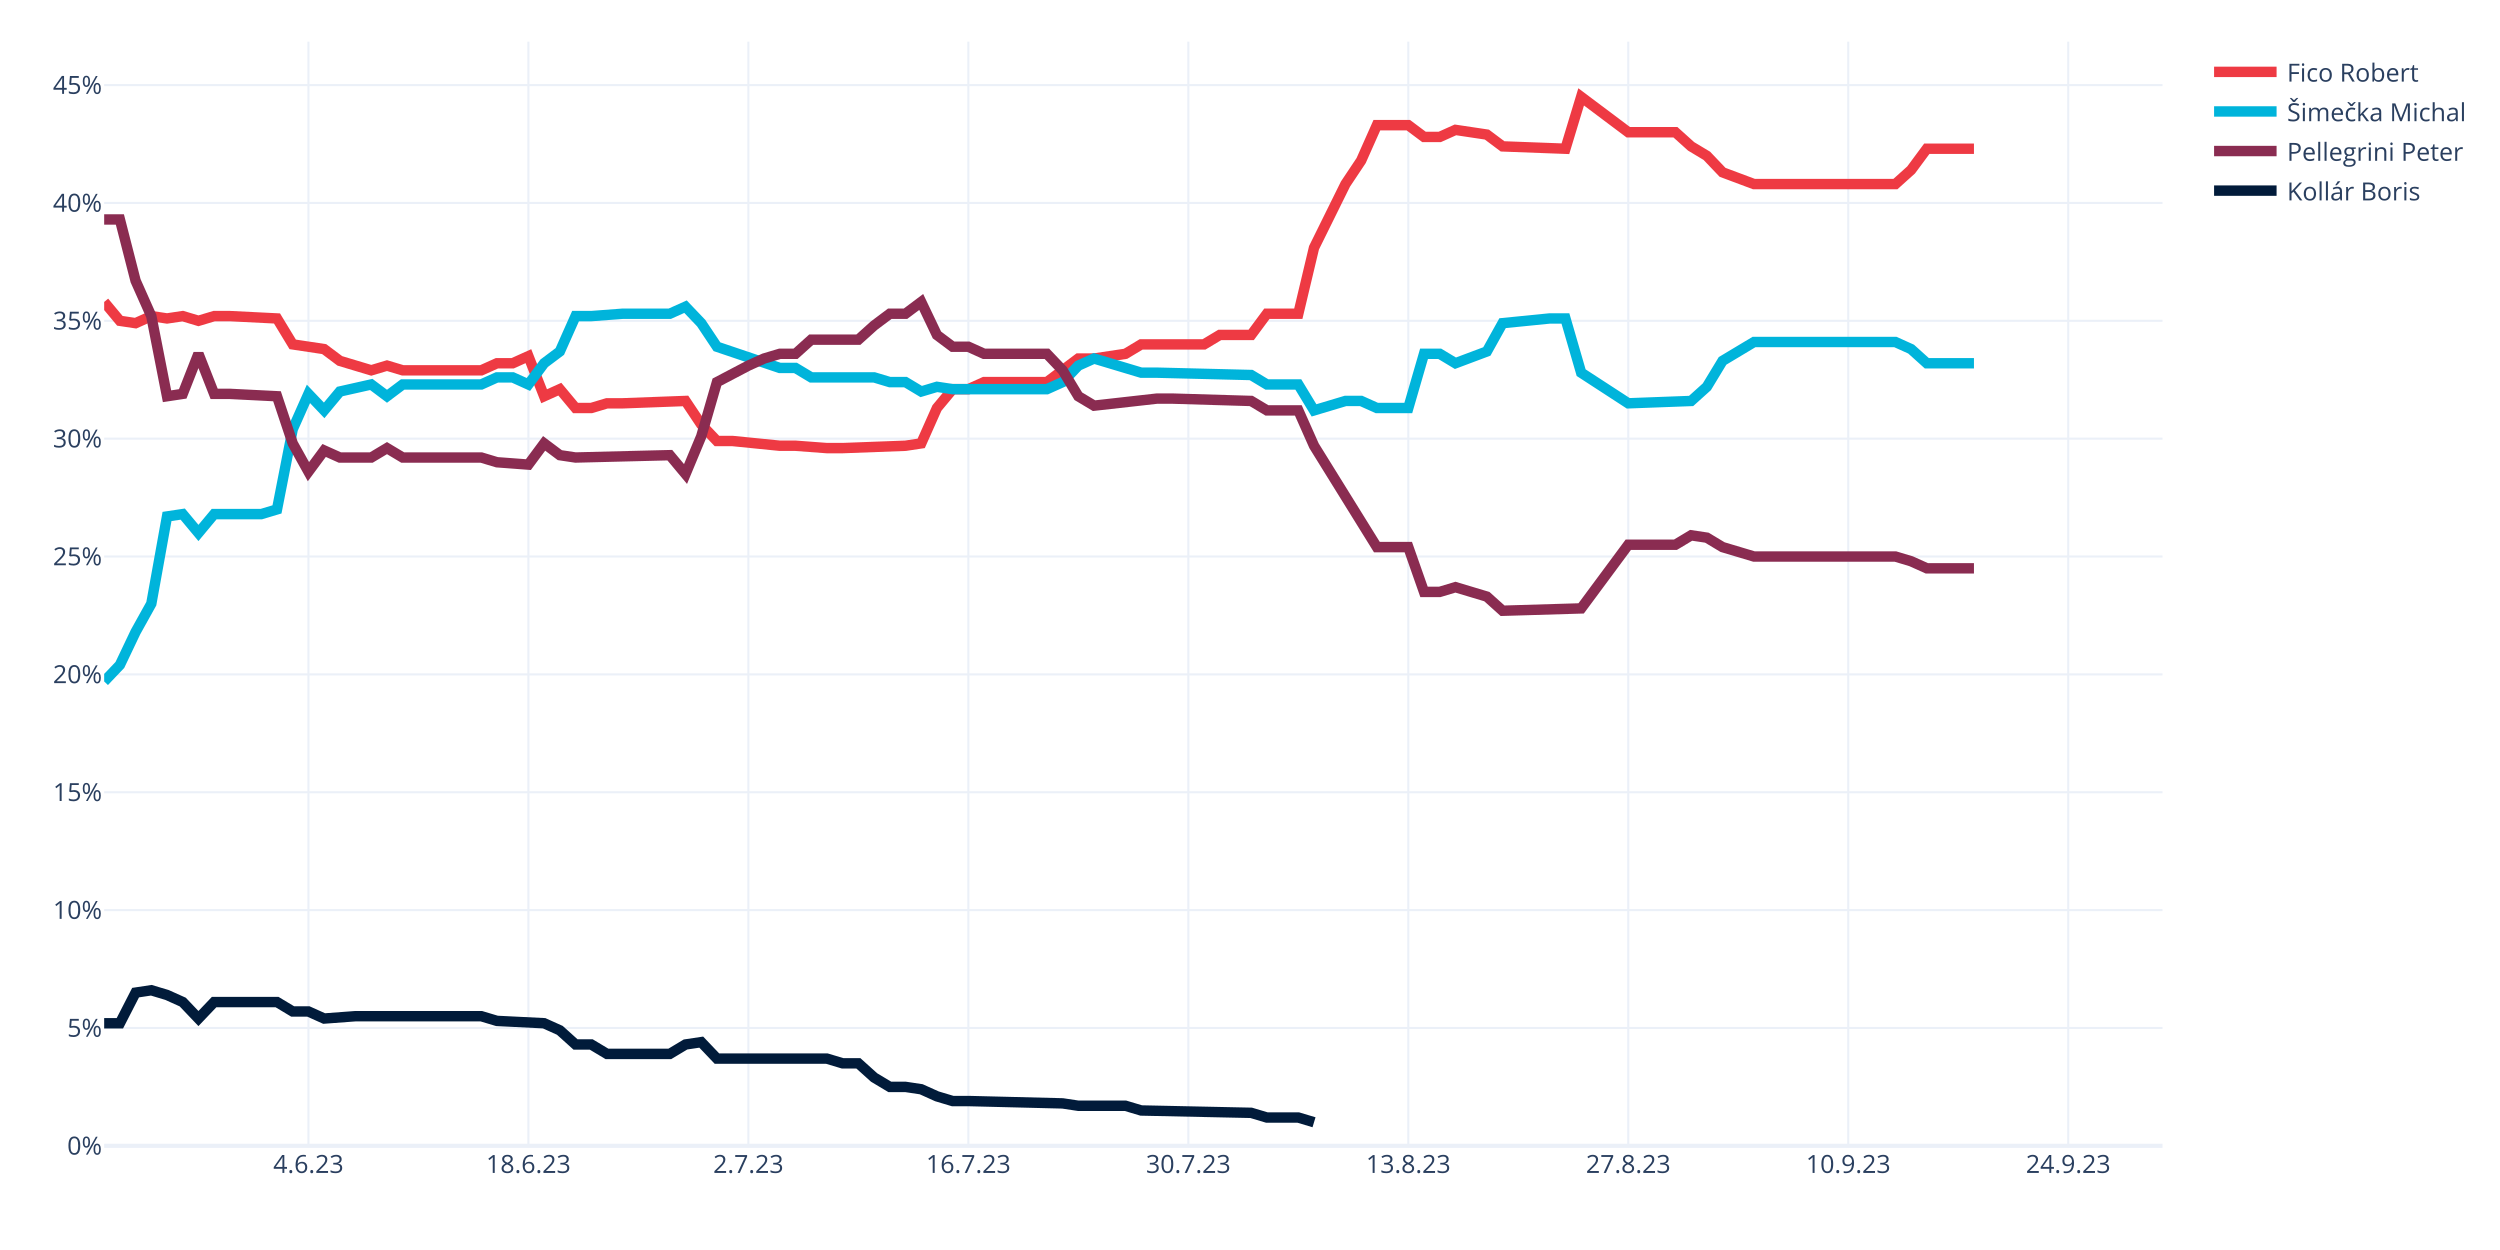
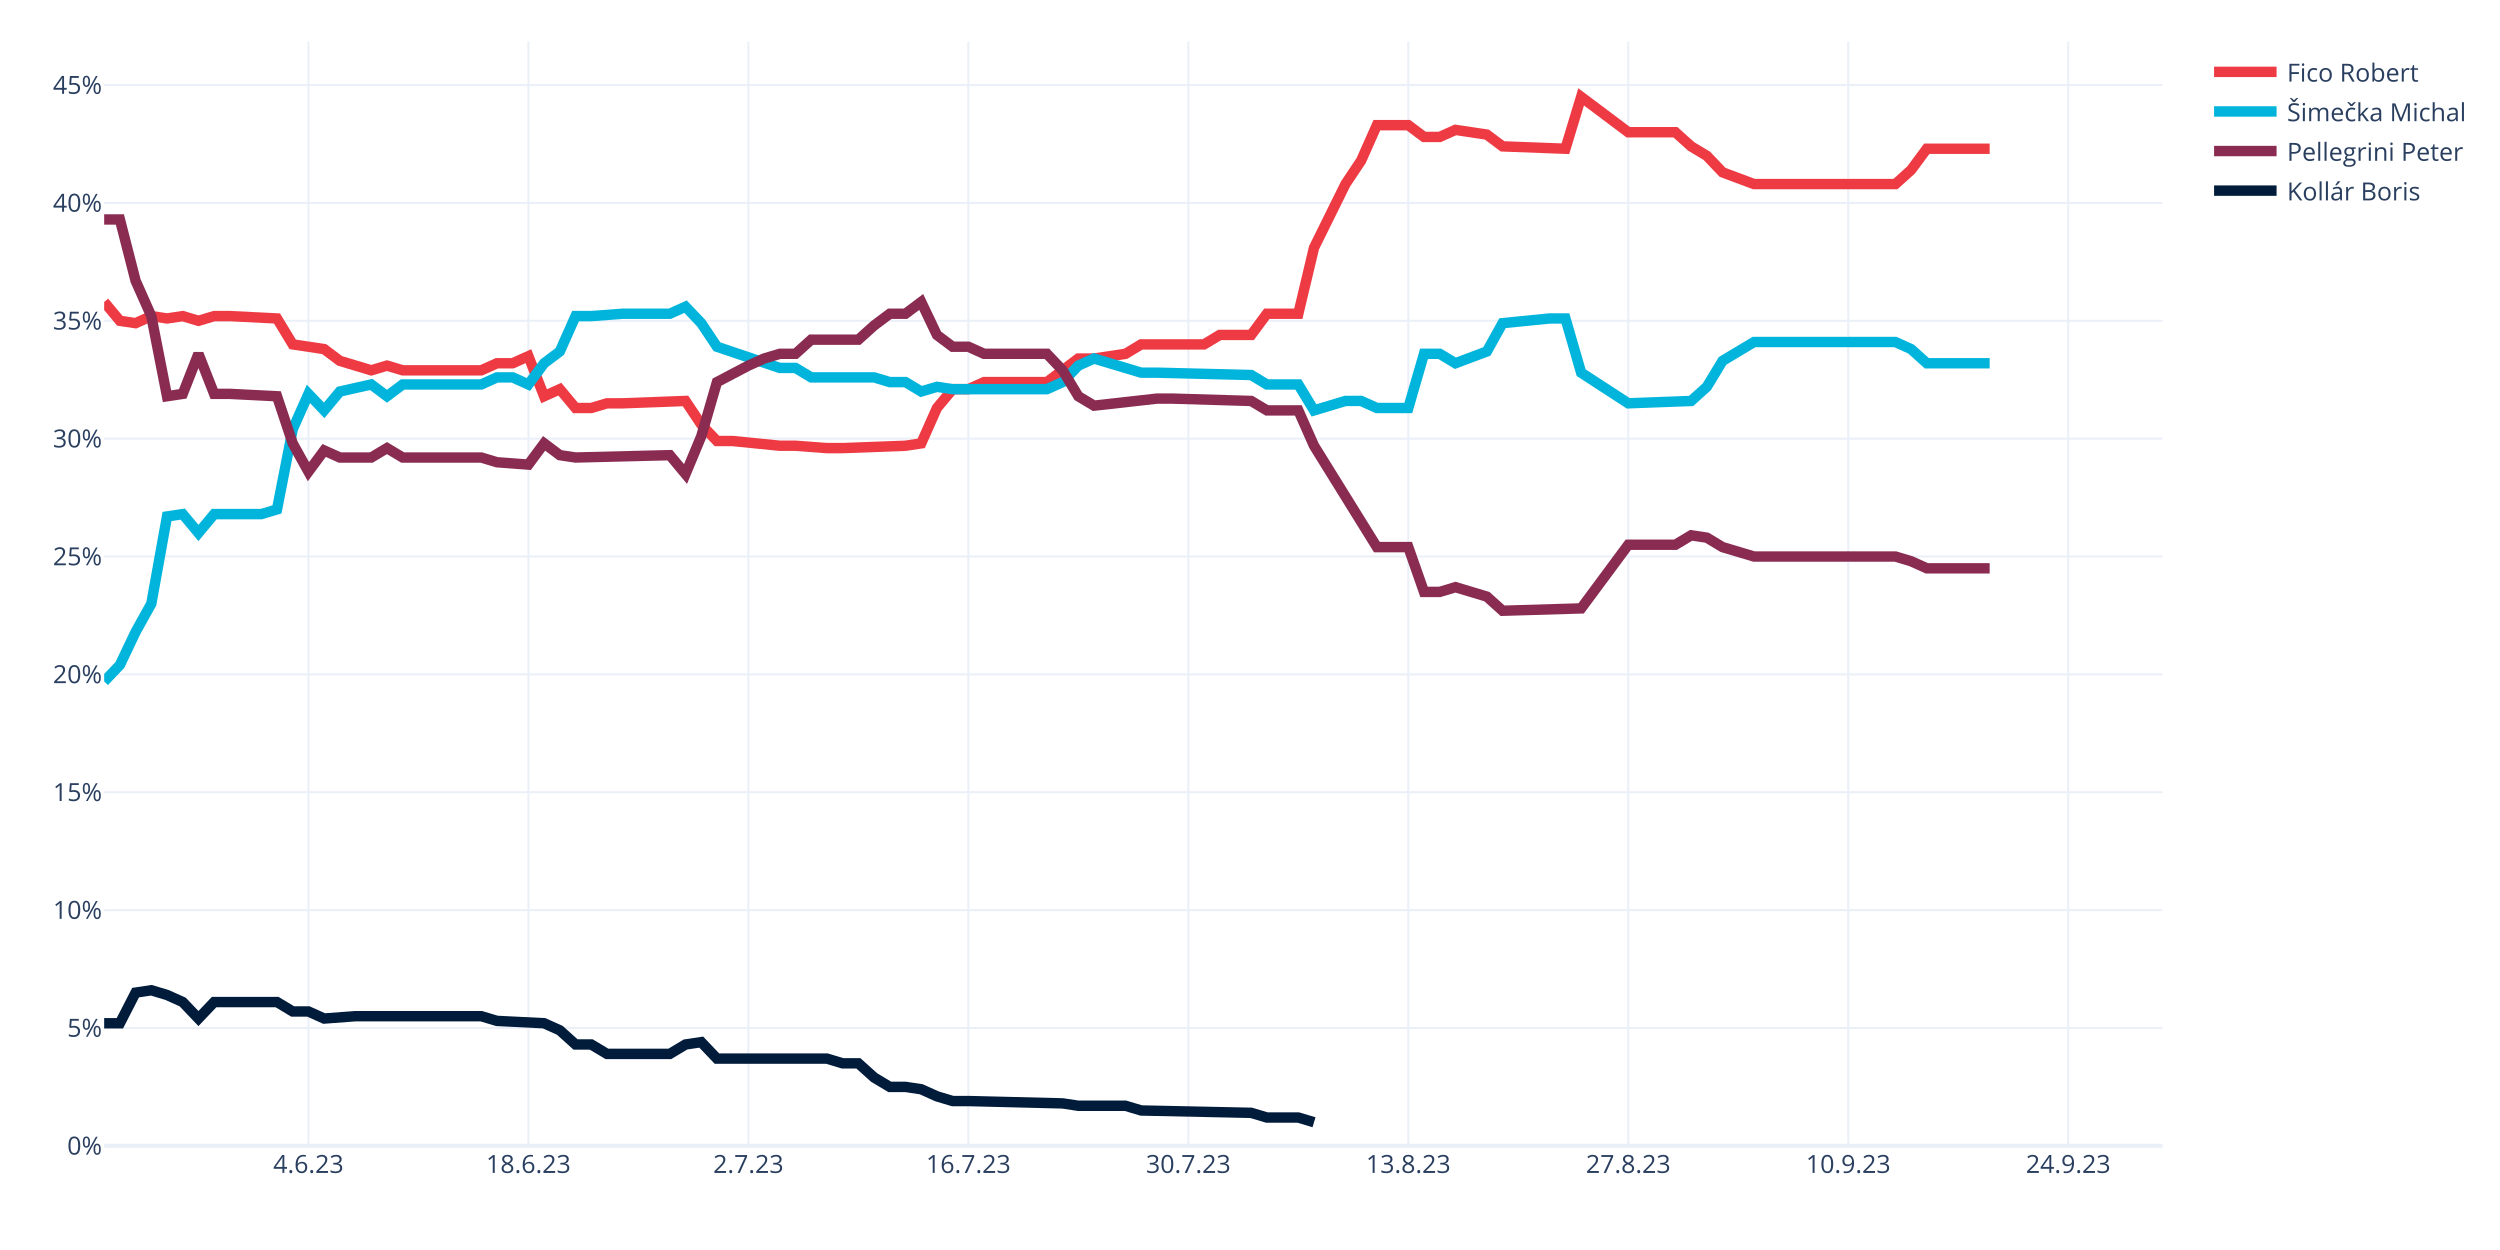
<svg xmlns="http://www.w3.org/2000/svg" class="main-svg" width="1200" height="600" style="" viewBox="0 0 1200 600">
  <rect x="0" y="0" width="1200" height="600" style="fill: rgb(255, 255, 255); fill-opacity: 1;" />
-   <defs id="defs-cbd85a">
+   <defs id="defs-20aaf8">
    <g class="clips">
-       <clipPath id="clipcbd85axyplot" class="plotclip">
+       <clipPath id="clip20aaf8xyplot" class="plotclip">
        <rect width="988" height="530" />
      </clipPath>
-       <clipPath class="axesclip" id="clipcbd85ax">
+       <clipPath class="axesclip" id="clip20aaf8x">
        <rect x="50" y="0" width="988" height="600" />
      </clipPath>
-       <clipPath class="axesclip" id="clipcbd85ay">
+       <clipPath class="axesclip" id="clip20aaf8y">
        <rect x="0" y="20" width="1200" height="530" />
      </clipPath>
-       <clipPath class="axesclip" id="clipcbd85axy">
+       <clipPath class="axesclip" id="clip20aaf8xy">
        <rect x="50" y="20" width="988" height="530" />
      </clipPath>
    </g>
    <g class="gradients" />
    <g class="patterns" />
  </defs>
  <g class="bglayer" />
  <g class="layer-below">
    <g class="imagelayer" />
    <g class="shapelayer" />
  </g>
  <g class="cartesianlayer">
    <g class="subplot xy">
      <g class="layer-subplot">
        <g class="shapelayer" />
        <g class="imagelayer" />
      </g>
      <g class="minor-gridlayer">
        <g class="x" />
        <g class="y" />
      </g>
      <g class="gridlayer">
        <g class="x">
          <path class="xgrid crisp" transform="translate(148.05,0)" d="M0,20v530" style="stroke: rgb(235, 240, 248); stroke-opacity: 1; stroke-width: 1px;" />
          <path class="xgrid crisp" transform="translate(253.63,0)" d="M0,20v530" style="stroke: rgb(235, 240, 248); stroke-opacity: 1; stroke-width: 1px;" />
          <path class="xgrid crisp" transform="translate(359.22,0)" d="M0,20v530" style="stroke: rgb(235, 240, 248); stroke-opacity: 1; stroke-width: 1px;" />
          <path class="xgrid crisp" transform="translate(464.81,0)" d="M0,20v530" style="stroke: rgb(235, 240, 248); stroke-opacity: 1; stroke-width: 1px;" />
          <path class="xgrid crisp" transform="translate(570.4,0)" d="M0,20v530" style="stroke: rgb(235, 240, 248); stroke-opacity: 1; stroke-width: 1px;" />
          <path class="xgrid crisp" transform="translate(675.98,0)" d="M0,20v530" style="stroke: rgb(235, 240, 248); stroke-opacity: 1; stroke-width: 1px;" />
          <path class="xgrid crisp" transform="translate(781.57,0)" d="M0,20v530" style="stroke: rgb(235, 240, 248); stroke-opacity: 1; stroke-width: 1px;" />
          <path class="xgrid crisp" transform="translate(887.16,0)" d="M0,20v530" style="stroke: rgb(235, 240, 248); stroke-opacity: 1; stroke-width: 1px;" />
          <path class="xgrid crisp" transform="translate(992.75,0)" d="M0,20v530" style="stroke: rgb(235, 240, 248); stroke-opacity: 1; stroke-width: 1px;" />
        </g>
        <g class="y">
          <path class="ygrid crisp" transform="translate(0,493.43)" d="M50,0h988" style="stroke: rgb(235, 240, 248); stroke-opacity: 1; stroke-width: 1px;" />
          <path class="ygrid crisp" transform="translate(0,436.85)" d="M50,0h988" style="stroke: rgb(235, 240, 248); stroke-opacity: 1; stroke-width: 1px;" />
          <path class="ygrid crisp" transform="translate(0,380.28)" d="M50,0h988" style="stroke: rgb(235, 240, 248); stroke-opacity: 1; stroke-width: 1px;" />
          <path class="ygrid crisp" transform="translate(0,323.71)" d="M50,0h988" style="stroke: rgb(235, 240, 248); stroke-opacity: 1; stroke-width: 1px;" />
          <path class="ygrid crisp" transform="translate(0,267.13)" d="M50,0h988" style="stroke: rgb(235, 240, 248); stroke-opacity: 1; stroke-width: 1px;" />
          <path class="ygrid crisp" transform="translate(0,210.56)" d="M50,0h988" style="stroke: rgb(235, 240, 248); stroke-opacity: 1; stroke-width: 1px;" />
          <path class="ygrid crisp" transform="translate(0,153.99)" d="M50,0h988" style="stroke: rgb(235, 240, 248); stroke-opacity: 1; stroke-width: 1px;" />
          <path class="ygrid crisp" transform="translate(0,97.42)" d="M50,0h988" style="stroke: rgb(235, 240, 248); stroke-opacity: 1; stroke-width: 1px;" />
          <path class="ygrid crisp" transform="translate(0,40.84)" d="M50,0h988" style="stroke: rgb(235, 240, 248); stroke-opacity: 1; stroke-width: 1px;" />
        </g>
      </g>
      <g class="zerolinelayer">
        <path class="yzl zl crisp" transform="translate(0,550)" d="M50,0h988" style="stroke: rgb(235, 240, 248); stroke-opacity: 1; stroke-width: 2px;" />
      </g>
      <path class="xlines-below" />
      <path class="ylines-below" />
      <g class="overlines-below" />
      <g class="xaxislayer-below" />
      <g class="yaxislayer-below" />
      <g class="overaxes-below" />
-       <g class="plot" transform="translate(50,20)" clip-path="url(#clipcbd85axyplot)">
+       <g class="plot" transform="translate(50,20)" clip-path="url(#clip20aaf8xyplot)">
        <g class="scatterlayer mlayer">
-           <g class="trace scatter tracea3e653" style="stroke-miterlimit: 2; opacity: 1;">
-             <g class="fills" />
-             <g class="errorbars" />
-             <g class="lines">
-               <path class="js-line" d="M0,124.94L7.54,133.99L15.08,135.12L22.63,131.73L30.17,132.86L37.71,131.73L45.25,133.99L52.79,131.73L60.34,131.73L82.96,132.86L90.5,145.3L105.59,147.57L113.13,153.22L128.21,157.75L135.76,155.49L143.3,157.75L150.84,157.75L181.01,157.75L188.55,154.36L196.09,154.36L203.63,150.96L211.18,170.2L218.72,166.8L226.26,175.85L233.8,175.85L241.34,173.59L248.89,173.59L279.05,172.46L286.6,183.77L294.14,191.69L301.68,191.69L324.31,193.96L331.85,193.96L346.93,195.09L354.47,195.09L384.64,193.96L392.18,192.82L399.73,175.85L407.27,166.8L414.81,166.8L422.35,163.41L452.52,163.41L460.06,157.75L467.6,152.09L475.15,152.09L490.23,149.83L497.77,145.3L527.94,145.3L535.48,140.78L550.56,140.78L558.11,130.59L573.19,130.59L580.73,98.91L595.82,68.36L603.36,57.05L610.9,40.08L618.44,40.08L625.98,40.08L633.53,45.73L641.07,45.73L648.61,42.34L663.69,44.6L671.24,50.26L701.4,51.39L708.95,26.5L731.57,43.47L739.11,43.47L754.2,43.47L761.74,50.26L769.28,54.79L776.82,62.71L791.91,68.36L799.45,68.36L859.79,68.36L867.33,61.58L874.87,51.39L882.41,51.39L897.5,51.39" style="vector-effect: none; fill: none; stroke: rgb(238, 58, 67); stroke-opacity: 1; stroke-width: 5px; opacity: 1;" />
-             </g>
-             <g class="points" />
-             <g class="text" />
-           </g>
-           <g class="trace scatter trace943c2e" style="stroke-miterlimit: 2; opacity: 1;">
-             <g class="fills" />
-             <g class="errorbars" />
-             <g class="lines">
-               <path class="js-line" d="M0,307.1L7.54,299.18L15.08,283.34L22.63,269.76L30.17,227.9L37.71,226.77L45.25,235.82L52.79,226.77L60.34,226.77L75.42,226.77L82.96,224.51L90.5,186.04L98.05,169.06L105.59,176.98L113.13,167.93L128.21,164.54L135.76,170.2L143.3,164.54L150.84,164.54L181.01,164.54L188.55,161.14L196.09,161.14L203.63,164.54L211.18,154.36L218.72,148.7L226.26,131.73L233.8,131.73L248.89,130.59L256.43,130.59L271.51,130.59L279.05,127.2L286.6,135.12L294.14,146.43L324.31,156.62L331.85,156.62L339.39,161.14L346.93,161.14L369.56,161.14L377.1,163.41L384.64,163.41L392.18,167.93L399.73,165.67L407.27,166.8L452.52,166.8L460.06,163.41L467.6,155.49L475.15,152.09L497.77,158.88L505.31,158.88L550.56,160.01L558.11,164.54L573.19,164.54L580.73,176.98L595.82,172.46L603.36,172.46L610.9,175.85L618.44,175.85L625.98,175.85L633.53,149.83L641.07,149.83L648.61,154.36L663.69,148.7L671.24,135.12L693.86,132.86L701.4,132.86L708.95,158.88L731.57,173.59L761.74,172.46L769.28,165.67L776.82,153.22L791.91,144.17L859.79,144.17L867.33,147.57L874.87,154.36L882.41,154.36L897.5,154.36" style="vector-effect: none; fill: none; stroke: rgb(0, 180, 219); stroke-opacity: 1; stroke-width: 5px; opacity: 1;" />
-             </g>
-             <g class="points" />
-             <g class="text" />
-           </g>
-           <g class="trace scatter trace0462fb" style="stroke-miterlimit: 2; opacity: 1;">
-             <g class="fills" />
-             <g class="errorbars" />
-             <g class="lines">
-               <path class="js-line" d="M0,85.34L7.54,85.34L15.08,114.75L22.63,131.73L30.17,170.2L37.71,169.06L45.25,149.83L52.79,169.06L60.34,169.06L82.96,170.2L90.5,192.82L98.05,206.4L105.59,196.22L113.13,199.61L120.67,199.61L128.21,199.61L135.76,195.09L143.3,199.61L150.84,199.61L181.01,199.61L188.55,201.88L203.63,203.01L211.18,192.82L218.72,198.48L226.26,199.61L271.51,198.48L279.05,207.53L286.6,189.43L294.14,163.41L309.22,155.49L316.76,152.09L324.31,149.83L331.85,149.83L339.39,143.04L346.93,143.04L362.02,143.04L369.56,136.25L377.1,130.59L384.64,130.59L392.18,124.94L399.73,140.78L407.27,146.43L414.81,146.43L422.35,149.83L429.89,149.83L452.52,149.83L460.06,157.75L467.6,170.2L475.15,174.72L505.31,171.33L512.85,171.33L550.56,172.46L558.11,176.98L573.19,176.98L580.73,193.96L610.9,242.61L618.44,242.61L625.98,242.61L633.53,264.11L641.07,264.11L648.61,261.84L663.69,266.37L671.24,273.16L708.95,272.03L731.57,241.48L754.2,241.48L761.74,236.95L769.28,238.08L776.82,242.61L791.91,247.13L799.45,247.13L859.79,247.13L867.33,249.4L874.87,252.79L882.41,252.79L897.5,252.79" style="vector-effect: none; fill: none; stroke: rgb(138, 44, 81); stroke-opacity: 1; stroke-width: 5px; opacity: 1;" />
-             </g>
-             <g class="points" />
-             <g class="text" />
-           </g>
-           <g class="trace scatter tracef359ab" style="stroke-miterlimit: 2; opacity: 1;">
+           <g class="trace scatter tracefa3713" style="stroke-miterlimit: 2; opacity: 1;">
+             <g class="fills" />
+             <g class="errorbars" />
+             <g class="lines">
+               <path class="js-line" d="M0,124.94L7.54,133.99L15.08,135.12L22.63,131.73L30.17,132.86L37.71,131.73L45.25,133.99L52.79,131.73L60.34,131.73L82.96,132.86L90.5,145.3L105.59,147.57L113.13,153.22L128.21,157.75L135.76,155.49L143.3,157.75L150.84,157.75L181.01,157.75L188.55,154.36L196.09,154.36L203.63,150.96L211.18,170.2L218.72,166.8L226.26,175.85L233.8,175.85L241.34,173.59L248.89,173.59L279.05,172.46L286.6,183.77L294.14,191.69L301.68,191.69L324.31,193.96L331.85,193.96L346.93,195.09L354.47,195.09L384.64,193.96L392.18,192.82L399.73,175.85L407.27,166.8L414.81,166.8L422.35,163.41L452.52,163.41L460.06,157.75L467.6,152.09L475.15,152.09L490.23,149.83L497.77,145.3L527.94,145.3L535.48,140.78L550.56,140.78L558.11,130.59L573.19,130.59L580.73,98.91L595.82,68.36L603.36,57.05L610.9,40.08L618.44,40.08L625.98,40.08L633.53,45.73L641.07,45.73L648.61,42.34L663.69,44.6L671.24,50.26L701.4,51.39L708.95,26.5L731.57,43.47L739.11,43.47L754.2,43.47L761.74,50.26L769.28,54.79L776.82,62.71L791.91,68.36L799.45,68.36L859.79,68.36L867.33,61.58L874.87,51.39L882.41,51.39L905.04,51.39" style="vector-effect: none; fill: none; stroke: rgb(238, 58, 67); stroke-opacity: 1; stroke-width: 5px; opacity: 1;" />
+             </g>
+             <g class="points" />
+             <g class="text" />
+           </g>
+           <g class="trace scatter tracead6c76" style="stroke-miterlimit: 2; opacity: 1;">
+             <g class="fills" />
+             <g class="errorbars" />
+             <g class="lines">
+               <path class="js-line" d="M0,307.1L7.54,299.18L15.08,283.34L22.63,269.76L30.17,227.9L37.71,226.77L45.25,235.82L52.79,226.77L60.34,226.77L75.42,226.77L82.96,224.51L90.5,186.04L98.05,169.06L105.59,176.98L113.13,167.93L128.21,164.54L135.76,170.2L143.3,164.54L150.84,164.54L181.01,164.54L188.55,161.14L196.09,161.14L203.63,164.54L211.18,154.36L218.72,148.7L226.26,131.73L233.8,131.73L248.89,130.59L256.43,130.59L271.51,130.59L279.05,127.2L286.6,135.12L294.14,146.43L324.31,156.62L331.85,156.62L339.39,161.14L346.93,161.14L369.56,161.14L377.1,163.41L384.64,163.41L392.18,167.93L399.73,165.67L407.27,166.8L452.52,166.8L460.06,163.41L467.6,155.49L475.15,152.09L497.77,158.88L505.31,158.88L550.56,160.01L558.11,164.54L573.19,164.54L580.73,176.98L595.82,172.46L603.36,172.46L610.9,175.85L618.44,175.85L625.98,175.85L633.53,149.83L641.07,149.83L648.61,154.36L663.69,148.7L671.24,135.12L693.86,132.86L701.4,132.86L708.95,158.88L731.57,173.59L761.74,172.46L769.28,165.67L776.82,153.22L791.91,144.17L859.79,144.17L867.33,147.57L874.87,154.36L882.41,154.36L905.04,154.36" style="vector-effect: none; fill: none; stroke: rgb(0, 180, 219); stroke-opacity: 1; stroke-width: 5px; opacity: 1;" />
+             </g>
+             <g class="points" />
+             <g class="text" />
+           </g>
+           <g class="trace scatter trace4aae7a" style="stroke-miterlimit: 2; opacity: 1;">
+             <g class="fills" />
+             <g class="errorbars" />
+             <g class="lines">
+               <path class="js-line" d="M0,85.34L7.54,85.34L15.08,114.75L22.63,131.73L30.17,170.2L37.71,169.06L45.25,149.83L52.79,169.06L60.34,169.06L82.96,170.2L90.5,192.82L98.05,206.4L105.59,196.22L113.13,199.61L120.67,199.61L128.21,199.61L135.76,195.09L143.3,199.61L150.84,199.61L181.01,199.61L188.55,201.88L203.63,203.01L211.18,192.82L218.72,198.48L226.26,199.61L271.51,198.48L279.05,207.53L286.6,189.43L294.14,163.41L309.22,155.49L316.76,152.09L324.31,149.83L331.85,149.83L339.39,143.04L346.93,143.04L362.02,143.04L369.56,136.25L377.1,130.59L384.64,130.59L392.18,124.94L399.73,140.78L407.27,146.43L414.81,146.43L422.35,149.83L429.89,149.83L452.52,149.83L460.06,157.75L467.6,170.2L475.15,174.72L505.31,171.33L512.85,171.33L550.56,172.46L558.11,176.98L573.19,176.98L580.73,193.96L610.9,242.61L618.44,242.61L625.98,242.61L633.53,264.11L641.07,264.11L648.61,261.84L663.69,266.37L671.24,273.16L708.95,272.03L731.57,241.48L754.2,241.48L761.74,236.95L769.28,238.08L776.82,242.61L791.91,247.13L799.45,247.13L859.79,247.13L867.33,249.4L874.87,252.79L882.41,252.79L905.04,252.79" style="vector-effect: none; fill: none; stroke: rgb(138, 44, 81); stroke-opacity: 1; stroke-width: 5px; opacity: 1;" />
+             </g>
+             <g class="points" />
+             <g class="text" />
+           </g>
+           <g class="trace scatter tracef7dea1" style="stroke-miterlimit: 2; opacity: 1;">
            <g class="fills" />
            <g class="errorbars" />
            <g class="lines">
              <path class="js-line" d="M0,471.16L7.54,471.16L15.08,456.46L22.63,455.32L30.17,457.59L37.71,460.98L45.25,468.9L52.79,460.98L60.34,460.98L82.96,460.98L90.5,465.51L98.05,465.51L105.59,468.9L120.67,467.77L128.21,467.77L181.01,467.77L188.55,470.03L211.18,471.16L218.72,474.56L226.26,481.35L233.8,481.35L241.34,485.87L248.89,485.87L271.51,485.87L279.05,481.35L286.6,480.22L294.14,488.14L346.93,488.14L354.47,490.4L362.02,490.4L369.56,497.19L377.1,501.71L384.64,501.71L392.18,502.84L399.73,506.24L407.27,508.5L414.81,508.5L460.06,509.63L467.6,510.77L490.23,510.77L497.77,513.03L550.56,514.16L558.11,516.42L573.19,516.42L580.73,518.69" style="vector-effect: none; fill: none; stroke: rgb(1, 27, 58); stroke-opacity: 1; stroke-width: 5px; opacity: 1;" />
            </g>
            <g class="points" />
            <g class="text" />
          </g>
        </g>
      </g>
      <g class="overplot" />
      <path class="xlines-above crisp" d="M0,0" style="fill: none;" />
      <path class="ylines-above crisp" d="M0,0" style="fill: none;" />
      <g class="overlines-above" />
      <g class="xaxislayer-above">
        <g class="xtick">
          <text text-anchor="middle" x="0" y="563" transform="translate(148.05,0)" style="font-family: 'Open Sans', verdana, arial, sans-serif; font-size: 12px; fill: rgb(42, 63, 95); fill-opacity: 1; white-space: pre; opacity: 1;">4.6.23</text>
        </g>
        <g class="xtick">
          <text text-anchor="middle" x="0" y="563" style="font-family: 'Open Sans', verdana, arial, sans-serif; font-size: 12px; fill: rgb(42, 63, 95); fill-opacity: 1; white-space: pre; opacity: 1;" transform="translate(253.63,0)">18.6.23</text>
        </g>
        <g class="xtick">
          <text text-anchor="middle" x="0" y="563" style="font-family: 'Open Sans', verdana, arial, sans-serif; font-size: 12px; fill: rgb(42, 63, 95); fill-opacity: 1; white-space: pre; opacity: 1;" transform="translate(359.22,0)">2.7.23</text>
        </g>
        <g class="xtick">
          <text text-anchor="middle" x="0" y="563" style="font-family: 'Open Sans', verdana, arial, sans-serif; font-size: 12px; fill: rgb(42, 63, 95); fill-opacity: 1; white-space: pre; opacity: 1;" transform="translate(464.81,0)">16.7.23</text>
        </g>
        <g class="xtick">
          <text text-anchor="middle" x="0" y="563" style="font-family: 'Open Sans', verdana, arial, sans-serif; font-size: 12px; fill: rgb(42, 63, 95); fill-opacity: 1; white-space: pre; opacity: 1;" transform="translate(570.4,0)">30.7.23</text>
        </g>
        <g class="xtick">
          <text text-anchor="middle" x="0" y="563" style="font-family: 'Open Sans', verdana, arial, sans-serif; font-size: 12px; fill: rgb(42, 63, 95); fill-opacity: 1; white-space: pre; opacity: 1;" transform="translate(675.98,0)">13.8.23</text>
        </g>
        <g class="xtick">
          <text text-anchor="middle" x="0" y="563" style="font-family: 'Open Sans', verdana, arial, sans-serif; font-size: 12px; fill: rgb(42, 63, 95); fill-opacity: 1; white-space: pre; opacity: 1;" transform="translate(781.57,0)">27.8.23</text>
        </g>
        <g class="xtick">
          <text text-anchor="middle" x="0" y="563" style="font-family: 'Open Sans', verdana, arial, sans-serif; font-size: 12px; fill: rgb(42, 63, 95); fill-opacity: 1; white-space: pre; opacity: 1;" transform="translate(887.16,0)">10.9.23</text>
        </g>
        <g class="xtick">
          <text text-anchor="middle" x="0" y="563" style="font-family: 'Open Sans', verdana, arial, sans-serif; font-size: 12px; fill: rgb(42, 63, 95); fill-opacity: 1; white-space: pre; opacity: 1;" transform="translate(992.75,0)">24.9.23</text>
        </g>
      </g>
      <g class="yaxislayer-above">
        <g class="ytick">
          <text text-anchor="end" x="49" y="4.2" transform="translate(0,550)" style="font-family: 'Open Sans', verdana, arial, sans-serif; font-size: 12px; fill: rgb(42, 63, 95); fill-opacity: 1; white-space: pre; opacity: 1;">0%</text>
        </g>
        <g class="ytick">
          <text text-anchor="end" x="49" y="4.2" style="font-family: 'Open Sans', verdana, arial, sans-serif; font-size: 12px; fill: rgb(42, 63, 95); fill-opacity: 1; white-space: pre; opacity: 1;" transform="translate(0,493.43)">5%</text>
        </g>
        <g class="ytick">
          <text text-anchor="end" x="49" y="4.2" style="font-family: 'Open Sans', verdana, arial, sans-serif; font-size: 12px; fill: rgb(42, 63, 95); fill-opacity: 1; white-space: pre; opacity: 1;" transform="translate(0,436.85)">10%</text>
        </g>
        <g class="ytick">
          <text text-anchor="end" x="49" y="4.2" style="font-family: 'Open Sans', verdana, arial, sans-serif; font-size: 12px; fill: rgb(42, 63, 95); fill-opacity: 1; white-space: pre; opacity: 1;" transform="translate(0,380.28)">15%</text>
        </g>
        <g class="ytick">
          <text text-anchor="end" x="49" y="4.2" style="font-family: 'Open Sans', verdana, arial, sans-serif; font-size: 12px; fill: rgb(42, 63, 95); fill-opacity: 1; white-space: pre; opacity: 1;" transform="translate(0,323.71)">20%</text>
        </g>
        <g class="ytick">
          <text text-anchor="end" x="49" y="4.2" style="font-family: 'Open Sans', verdana, arial, sans-serif; font-size: 12px; fill: rgb(42, 63, 95); fill-opacity: 1; white-space: pre; opacity: 1;" transform="translate(0,267.13)">25%</text>
        </g>
        <g class="ytick">
          <text text-anchor="end" x="49" y="4.2" style="font-family: 'Open Sans', verdana, arial, sans-serif; font-size: 12px; fill: rgb(42, 63, 95); fill-opacity: 1; white-space: pre; opacity: 1;" transform="translate(0,210.56)">30%</text>
        </g>
        <g class="ytick">
          <text text-anchor="end" x="49" y="4.2" style="font-family: 'Open Sans', verdana, arial, sans-serif; font-size: 12px; fill: rgb(42, 63, 95); fill-opacity: 1; white-space: pre; opacity: 1;" transform="translate(0,153.99)">35%</text>
        </g>
        <g class="ytick">
          <text text-anchor="end" x="49" y="4.2" style="font-family: 'Open Sans', verdana, arial, sans-serif; font-size: 12px; fill: rgb(42, 63, 95); fill-opacity: 1; white-space: pre; opacity: 1;" transform="translate(0,97.42)">40%</text>
        </g>
        <g class="ytick">
          <text text-anchor="end" x="49" y="4.2" style="font-family: 'Open Sans', verdana, arial, sans-serif; font-size: 12px; fill: rgb(42, 63, 95); fill-opacity: 1; white-space: pre; opacity: 1;" transform="translate(0,40.84)">45%</text>
        </g>
      </g>
      <g class="overaxes-above" />
    </g>
  </g>
  <g class="polarlayer" />
  <g class="smithlayer" />
  <g class="ternarylayer" />
  <g class="geolayer" />
  <g class="funnelarealayer" />
  <g class="pielayer" />
  <g class="iciclelayer" />
  <g class="treemaplayer" />
  <g class="sunburstlayer" />
  <g class="glimages" />
-   <defs id="topdefs-cbd85a">
+   <defs id="topdefs-20aaf8">
    <g class="clips" />
-     <clipPath id="legendcbd85a">
+     <clipPath id="legend20aaf8">
      <rect width="130" height="86" x="0" y="0" />
    </clipPath>
  </defs>
  <g class="layer-above">
    <g class="imagelayer" />
    <g class="shapelayer" />
  </g>
  <g class="infolayer">
    <g class="legend" pointer-events="all" transform="translate(1057.76,20)">
      <rect class="bg" shape-rendering="crispEdges" style="stroke: rgb(68, 68, 68); stroke-opacity: 1; fill: rgb(255, 255, 255); fill-opacity: 1; stroke-width: 0px;" width="130" height="86" x="0" y="0" />
-       <g class="scrollbox" transform="" clip-path="url(#legendcbd85a)">
+       <g class="scrollbox" transform="" clip-path="url(#legend20aaf8)">
        <g class="groups">
          <g class="traces" transform="translate(0,14.5)" style="opacity: 1;">
            <text class="legendtext" text-anchor="start" x="40" y="4.68" style="font-family: 'Open Sans', verdana, arial, sans-serif; font-size: 12px; fill: rgb(42, 63, 95); fill-opacity: 1; white-space: pre;">Fico Robert</text>
            <g class="layers" style="opacity: 1;">
              <g class="legendfill" />
              <g class="legendlines">
                <path class="js-line" d="M5,0h30" style="fill: none; stroke: rgb(238, 58, 67); stroke-opacity: 1; stroke-width: 5px;" />
              </g>
              <g class="legendsymbols">
                <g class="legendpoints" />
              </g>
            </g>
            <rect class="legendtoggle" x="0" y="-9.5" width="124.031" height="19" style="fill: rgb(0, 0, 0); fill-opacity: 0;" />
          </g>
          <g class="traces" transform="translate(0,33.5)" style="opacity: 1;">
            <text class="legendtext" text-anchor="start" x="40" y="4.68" style="font-family: 'Open Sans', verdana, arial, sans-serif; font-size: 12px; fill: rgb(42, 63, 95); fill-opacity: 1; white-space: pre;">Šimečka Michal</text>
            <g class="layers" style="opacity: 1;">
              <g class="legendfill" />
              <g class="legendlines">
                <path class="js-line" d="M5,0h30" style="fill: none; stroke: rgb(0, 180, 219); stroke-opacity: 1; stroke-width: 5px;" />
              </g>
              <g class="legendsymbols">
                <g class="legendpoints" />
              </g>
            </g>
            <rect class="legendtoggle" x="0" y="-9.5" width="124.031" height="19" style="fill: rgb(0, 0, 0); fill-opacity: 0;" />
          </g>
          <g class="traces" transform="translate(0,52.5)" style="opacity: 1;">
            <text class="legendtext" text-anchor="start" x="40" y="4.68" style="font-family: 'Open Sans', verdana, arial, sans-serif; font-size: 12px; fill: rgb(42, 63, 95); fill-opacity: 1; white-space: pre;">Pellegrini Peter</text>
            <g class="layers" style="opacity: 1;">
              <g class="legendfill" />
              <g class="legendlines">
                <path class="js-line" d="M5,0h30" style="fill: none; stroke: rgb(138, 44, 81); stroke-opacity: 1; stroke-width: 5px;" />
              </g>
              <g class="legendsymbols">
                <g class="legendpoints" />
              </g>
            </g>
            <rect class="legendtoggle" x="0" y="-9.5" width="124.031" height="19" style="fill: rgb(0, 0, 0); fill-opacity: 0;" />
          </g>
          <g class="traces" transform="translate(0,71.5)" style="opacity: 1;">
            <text class="legendtext" text-anchor="start" x="40" y="4.68" style="font-family: 'Open Sans', verdana, arial, sans-serif; font-size: 12px; fill: rgb(42, 63, 95); fill-opacity: 1; white-space: pre;">Kollár Boris</text>
            <g class="layers" style="opacity: 1;">
              <g class="legendfill" />
              <g class="legendlines">
                <path class="js-line" d="M5,0h30" style="fill: none; stroke: rgb(1, 27, 58); stroke-opacity: 1; stroke-width: 5px;" />
              </g>
              <g class="legendsymbols">
                <g class="legendpoints" />
              </g>
            </g>
            <rect class="legendtoggle" x="0" y="-9.5" width="124.031" height="19" style="fill: rgb(0, 0, 0); fill-opacity: 0;" />
          </g>
        </g>
      </g>
      <rect class="scrollbar" rx="20" ry="3" width="0" height="0" style="fill: rgb(128, 139, 164); fill-opacity: 1;" x="0" y="0" />
    </g>
    <g class="g-gtitle" />
    <g class="g-xtitle" />
    <g class="g-ytitle" />
  </g>
</svg>
